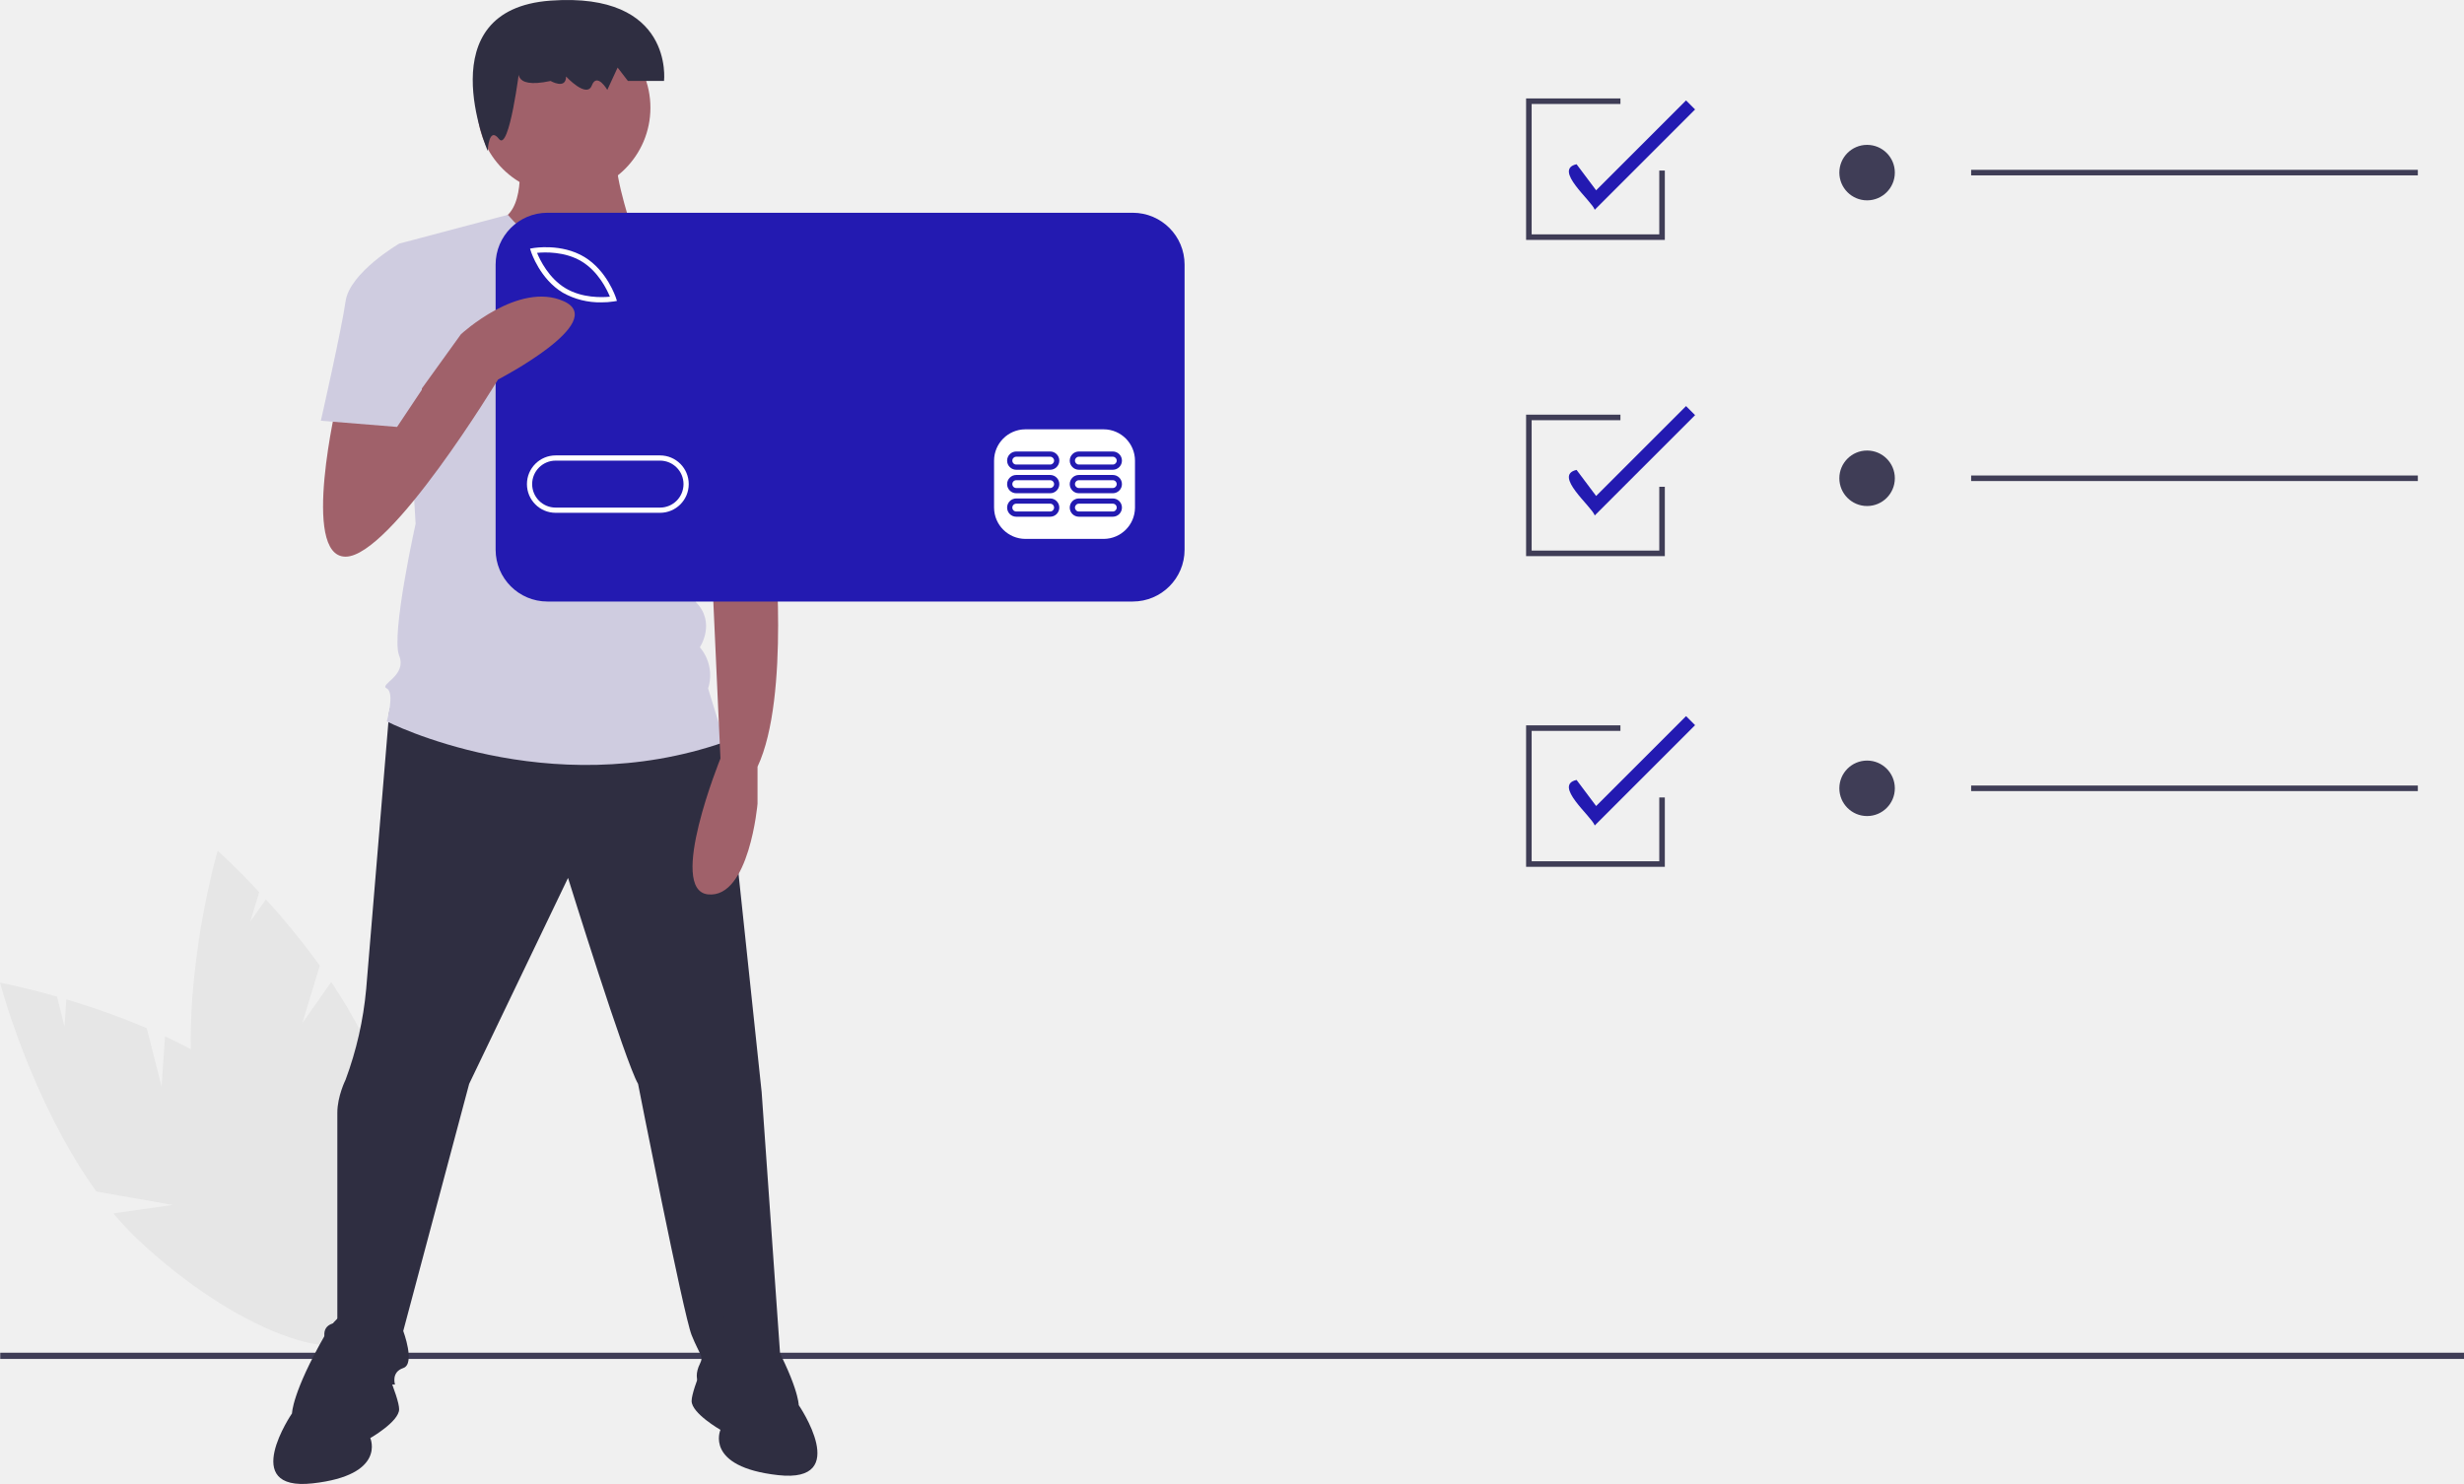
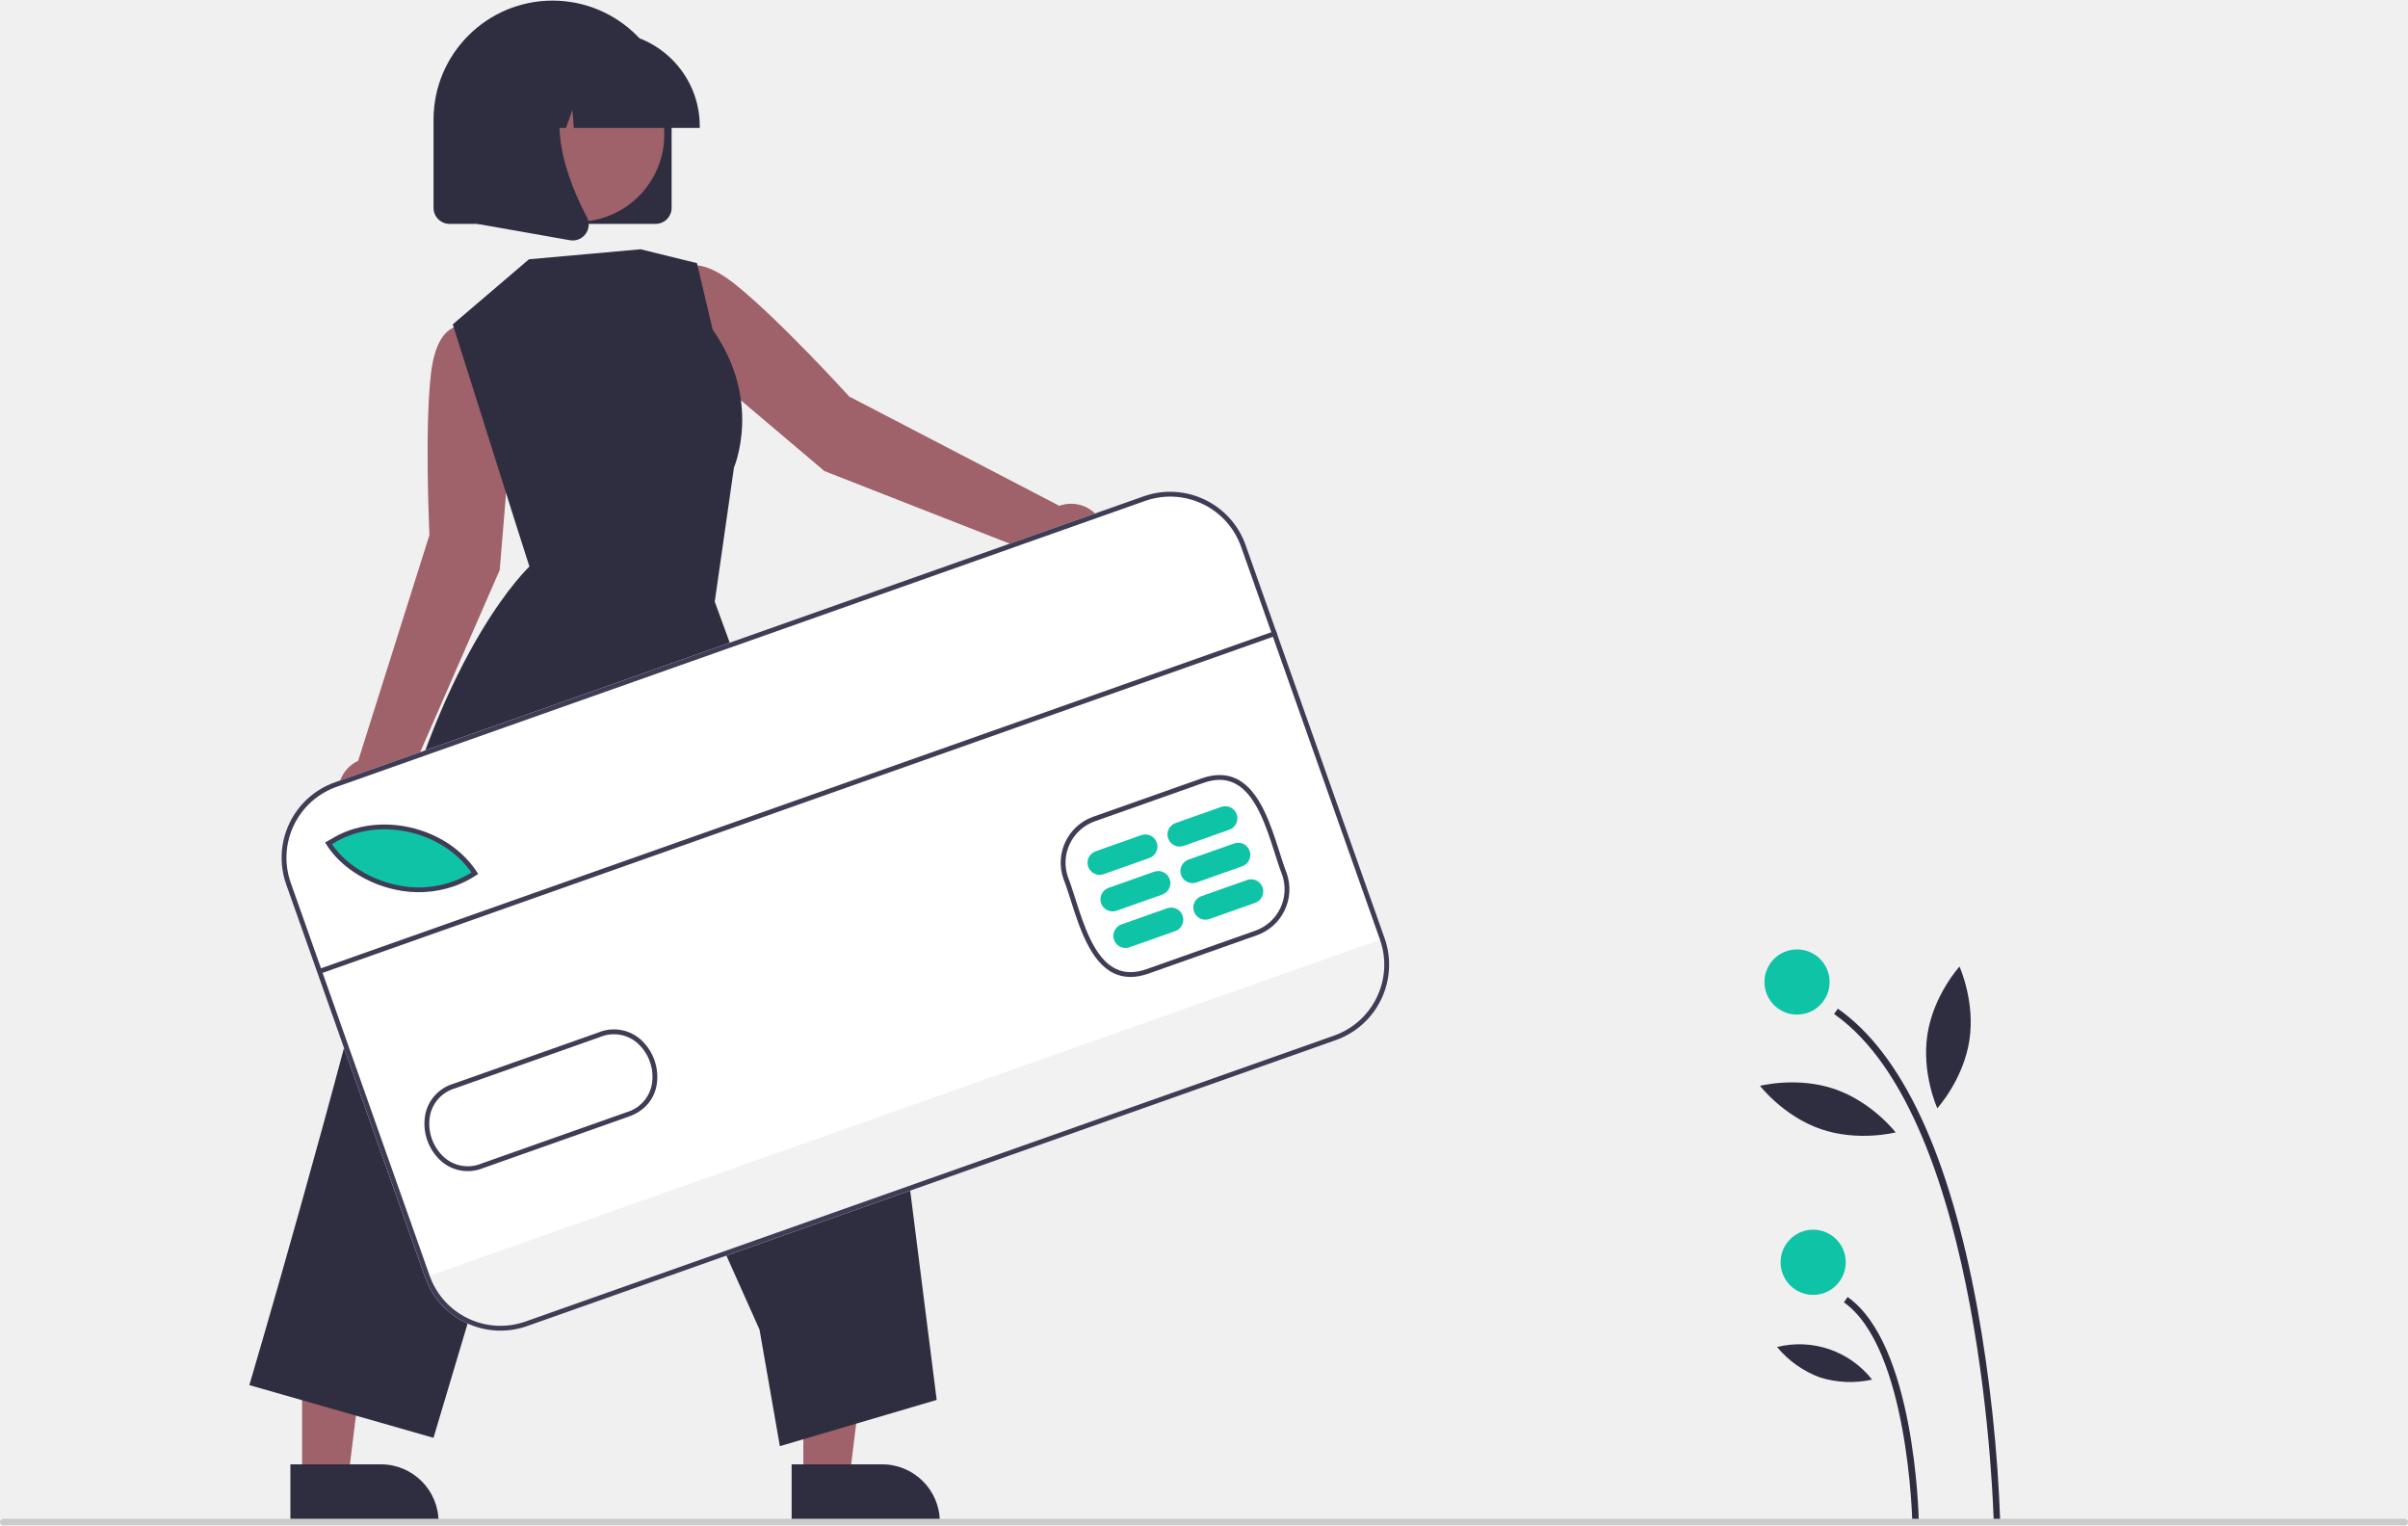
- <svg xmlns="http://www.w3.org/2000/svg" id="a139742c-031f-4297-9910-0b661ecf4262" data-name="Layer 1" width="888.08" height="534.97" viewBox="0 0 888.08 534.97">
-   <path d="M214.195,574.215l-5.333-21.034A273.135,273.135,0,0,0,179.884,542.785l-.673,9.775L176.48,541.791c-12.212-3.487-20.52-5.023-20.52-5.023s11.222,42.674,34.759,75.298l27.426,4.818-21.307,3.072a110.502,110.502,0,0,0,9.531,10.1c34.24,31.782,72.377,46.364,85.181,32.569s-4.573-50.742-38.813-82.524c-10.615-9.853-23.949-17.76-37.297-23.982Z" transform="translate(-155.9601 -182.5151)" fill="#e6e6e6" />
-   <path d="M264.916,551.373l6.307-20.763a273.133,273.133,0,0,0-19.433-23.878l-5.629,8.02,3.229-10.631C240.739,494.823,234.421,489.214,234.421,489.214s-12.452,42.331-9.166,82.426l20.988,18.301-19.827-8.384a110.504,110.504,0,0,0,2.938,13.573c12.883,44.906,37.992,77.101,56.084,71.911s22.314-45.801,9.431-90.706c-3.994-13.921-11.322-27.582-19.531-39.809Z" transform="translate(-155.9601 -182.5151)" fill="#e6e6e6" />
-   <rect x="0.08" y="487.65" width="888" height="2.241" fill="#3f3d56" />
-   <path d="M296.338,438.128s-6.915,83.148-8.4,100.966a126.71,126.71,0,0,1-7.424,32.665s-2.97,5.939-2.97,11.878v75.723s-5.939,0-4.454,5.939,2.97,16.332,2.97,16.332h22.272s-1.485-4.454,2.97-5.939,0-13.363,0-13.363l23.756-89.086,35.634-74.238s20.787,66.815,25.241,74.238c0,0,16.332,83.147,19.302,90.571s4.454,7.424,2.97,10.393-1.485,5.939,0,7.424,29.695,0,29.695,0l-7.424-105.419L417.113,450.008l-68.299-20.787Z" transform="translate(-155.9601 -182.5151)" fill="#2f2e41" />
-   <path d="M292.392,669.753s-7.424-26.726-19.302-5.939-11.878,28.211-11.878,28.211-19.302,28.211,7.424,25.241,20.787-16.332,20.787-16.332,10.393-5.939,10.393-10.393S292.392,669.753,292.392,669.753Z" transform="translate(-155.9601 -182.5151)" fill="#2f2e41" />
-   <path d="M412.659,666.784s7.424-26.726,19.302-5.939,11.878,28.211,11.878,28.211,19.302,28.211-7.424,25.241-20.787-16.332-20.787-16.332-10.393-5.939-10.393-10.393S412.659,666.784,412.659,666.784Z" transform="translate(-155.9601 -182.5151)" fill="#2f2e41" />
-   <path d="M342.874,237.686s2.97,19.302-5.939,23.756,19.302,20.787,26.726,20.787S384.448,267.381,384.448,267.381s-7.424-22.272-5.939-26.726Z" transform="translate(-155.9601 -182.5151)" fill="#a0616a" />
-   <circle cx="203.247" cy="38.838" r="31.18" fill="#a0616a" />
-   <path d="M420.082,285.198l-37.118-22.489s-21.119,23.973-43.967-2.752l-39.181,10.393,5.939,100.964s-8.909,40.089-5.939,47.513-7.424,10.393-4.454,11.878,0,11.878,0,11.878,57.906,29.695,121.751,7.424l-5.939-19.302a15.58,15.58,0,0,0-2.97-14.848s5.939-8.909-1.485-16.332c0,0,2.97-13.363-4.454-19.302l-1.485-20.787,4.454-10.393Z" transform="translate(-155.9601 -182.5151)" fill="#cfcce0" />
-   <path d="M343.25,206.875s-3.717,8.045,11.152,4.827c0,0,5.576,3.218,5.576-1.609,0,0,7.435,8.045,9.293,3.218s5.576,1.609,5.576,1.609l3.717-8.045,3.717,4.827H395.292s3.717-32.179-40.89-28.961-22.663,54.202-22.663,54.202.359-9.152,4.077-4.325S343.25,206.875,343.25,206.875Z" transform="translate(-155.9601 -182.5151)" fill="#2f2e41" />
-   <path d="M433.445,344.589l1.485,31.18s5.939,57.906-5.939,83.147v13.363s-2.97,34.15-17.817,32.665,4.454-48.997,4.454-48.997l-2.97-65.33L409.689,353.498Z" transform="translate(-155.9601 -182.5151)" fill="#a0616a" />
-   <path d="M403.75,286.683l14.811-2.406a72.313,72.313,0,0,1,20.823,38.041c4.454,23.756,5.939,28.211,5.939,28.211L409.689,359.437l-19.302-37.119Z" transform="translate(-155.9601 -182.5151)" fill="#cfcce0" />
-   <rect x="184.017" y="87.223" width="234.311" height="116.395" fill="#fff" />
-   <path d="M365.562,276.738c-6.02-3.62-13.278-3.344-16.037-3.067,1.051,2.565,4.204,9.109,10.223,12.731,6.034,3.629,13.283,3.344,16.038,3.07C374.736,286.907,371.583,280.361,365.562,276.738Z" transform="translate(-155.9601 -182.5151)" fill="#231ab1" />
-   <path d="M393.849,348.571H356.226a8.465,8.465,0,1,0,0,16.931h37.624a8.465,8.465,0,1,0,0-16.931Z" transform="translate(-155.9601 -182.5151)" fill="#231ab1" />
-   <path d="M564.221,259.215H353.278A18.686,18.686,0,0,0,334.592,277.901V380.677a18.686,18.686,0,0,0,18.686,18.686H564.221a18.686,18.686,0,0,0,18.686-18.686V277.901A18.686,18.686,0,0,0,564.221,259.215ZM348.059,271.961c.417-.075,10.294-1.756,18.473,3.165,8.179,4.921,11.321,14.436,11.451,14.838l.331,1.026-1.061.188a28.175,28.175,0,0,1-4.578.336,27.256,27.256,0,0,1-13.896-3.502c-8.179-4.92-11.321-14.435-11.45-14.837l-.331-1.026Zm45.79,95.421H356.226a10.346,10.346,0,0,1,0-20.693h37.624a10.346,10.346,0,1,1,0,20.693Zm171.187-1.881a11.32,11.32,0,0,1-11.287,11.287H525.531a11.32,11.32,0,0,1-11.287-11.287V348.571a11.32,11.32,0,0,1,11.287-11.287h28.218a11.32,11.32,0,0,1,11.287,11.287Z" transform="translate(-155.9601 -182.5151)" fill="#231ab1" />
-   <path d="M534.467,362.209H522.239a3.292,3.292,0,0,0,0,6.584H534.467a3.292,3.292,0,0,0,0-6.584Zm0,4.703H522.239a1.411,1.411,0,1,1,0-2.822H534.467a1.411,1.411,0,0,1,0,2.822Z" transform="translate(-155.9601 -182.5151)" fill="#231ab1" />
-   <path d="M557.041,362.209H544.813a3.292,3.292,0,0,0,0,6.584h12.228a3.292,3.292,0,0,0,0-6.584Zm0,4.703H544.813a1.411,1.411,0,1,1,0-2.822h12.228a1.411,1.411,0,0,1,0,2.822Z" transform="translate(-155.9601 -182.5151)" fill="#231ab1" />
-   <path d="M534.467,353.744H522.239a3.292,3.292,0,0,0,0,6.584H534.467a3.292,3.292,0,0,0,0-6.584Zm0,4.703H522.239a1.411,1.411,0,1,1,0-2.822H534.467a1.411,1.411,0,1,1,0,2.822Z" transform="translate(-155.9601 -182.5151)" fill="#231ab1" />
-   <path d="M557.041,353.744H544.813a3.292,3.292,0,0,0,0,6.584h12.228a3.292,3.292,0,0,0,0-6.584Zm0,4.703H544.813a1.411,1.411,0,1,1,0-2.822h12.228a1.411,1.411,0,1,1,0,2.822Z" transform="translate(-155.9601 -182.5151)" fill="#231ab1" />
-   <path d="M534.467,345.279H522.239a3.292,3.292,0,0,0,0,6.584H534.467a3.292,3.292,0,0,0,0-6.584Zm0,4.703H522.239a1.411,1.411,0,1,1,0-2.822H534.467a1.411,1.411,0,0,1,0,2.822Z" transform="translate(-155.9601 -182.5151)" fill="#231ab1" />
-   <path d="M557.041,345.279H544.813a3.292,3.292,0,0,0,0,6.584h12.228a3.292,3.292,0,0,0,0-6.584Zm0,4.703H544.813a1.411,1.411,0,1,1,0-2.822h12.228a1.411,1.411,0,0,1,0,2.822Z" transform="translate(-155.9601 -182.5151)" fill="#231ab1" />
-   <path d="M277.545,326.772s-13.363,56.421,2.97,56.421,54.936-63.845,54.936-63.845,40.089-20.787,23.756-28.211-37.119,11.878-37.119,11.878l-23.985,33.3-1.256-16.967Z" transform="translate(-155.9601 -182.5151)" fill="#a0616a" />
-   <path d="M308.725,279.259l-8.909-8.909s-17.817,10.393-19.302,20.787-8.909,43.058-8.909,43.058l27.468,2.227,8.909-13.363Z" transform="translate(-155.9601 -182.5151)" fill="#cfcce0" />
-   <path d="M730.743,258.138c-1.119-3.303-15.145-14.53-6.55-16.417l7.049,9.399,32.407-32.406,3.259,3.259Z" transform="translate(-155.9601 -182.5151)" fill="#231ab1" />
-   <path d="M730.743,368.332c-1.119-3.303-15.145-14.53-6.55-16.417l7.049,9.399,32.407-32.406,3.259,3.259Z" transform="translate(-155.9601 -182.5151)" fill="#231ab1" />
-   <path d="M730.743,480.1c-1.119-3.303-15.145-14.53-6.55-16.417l7.049,9.399,32.407-32.406,3.259,3.259Z" transform="translate(-155.9601 -182.5151)" fill="#231ab1" />
-   <circle cx="672.941" cy="62.223" r="10" fill="#3f3d56" />
-   <rect x="710.441" y="61.223" width="161" height="2" fill="#3f3d56" />
-   <circle cx="672.941" cy="172.417" r="10" fill="#3f3d56" />
-   <rect x="710.441" y="171.417" width="161" height="2" fill="#3f3d56" />
-   <circle cx="672.941" cy="284.185" r="10" fill="#3f3d56" />
-   <rect x="710.441" y="283.185" width="161" height="2" fill="#3f3d56" />
-   <polygon points="600.04 312.485 550.04 312.485 550.04 261.485 584.04 261.485 584.04 263.485 552.04 263.485 552.04 310.485 598.04 310.485 598.04 287.485 600.04 287.485 600.04 312.485" fill="#3f3d56" />
-   <polygon points="600.04 200.485 550.04 200.485 550.04 149.485 584.04 149.485 584.04 151.485 552.04 151.485 552.04 198.485 598.04 198.485 598.04 175.485 600.04 175.485 600.04 200.485" fill="#3f3d56" />
-   <polygon points="600.04 86.485 550.04 86.485 550.04 35.485 584.04 35.485 584.04 37.485 552.04 37.485 552.04 84.485 598.04 84.485 598.04 61.485 600.04 61.485 600.04 86.485" fill="#3f3d56" />
+ <svg xmlns="http://www.w3.org/2000/svg" id="b8725aca-9219-4e31-844c-fb8ba72acacf" data-name="Layer 1" width="739" height="468" viewBox="0 0 739 468">
+   <path d="M853.244,705.755l2-.039a463.831,463.831,0,0,0-7.1-66.287c-8.648-46.881-23.029-77.67-42.743-91.512l-1.148,1.637C850.304,581.888,853.22,704.52,853.244,705.755Z" transform="translate(-241.3763 -238.4227)" fill="#2f2e41" />
+   <path d="M828.244,705.277l2-.039c-.043-2.215-1.293-54.414-21.843-68.842l-1.148,1.637C826.973,651.878,828.234,704.745,828.244,705.277Z" transform="translate(-241.3763 -238.4227)" fill="#2f2e41" />
+   <circle cx="551.498" cy="301.313" r="10" fill="#0ec3a6" />
+   <circle cx="556.45" cy="387.313" r="10" fill="#0ec3a6" />
+   <path d="M832.905,555.73c-1.879,12.004,3.019,22.741,3.019,22.741s7.945-8.726,9.825-20.73-3.019-22.741-3.019-22.741S834.784,543.726,832.905,555.73Z" transform="translate(-241.3763 -238.4227)" fill="#2f2e41" />
+   <path d="M800.218,584.884c11.493,3.942,22.919.99,22.919.99s-7.208-9.344-18.701-13.286-22.919-.99-22.919-.99S788.725,580.942,800.218,584.884Z" transform="translate(-241.3763 -238.4227)" fill="#2f2e41" />
+   <path d="M799.848,661.045a31.135,31.135,0,0,0,16.064.694,28.374,28.374,0,0,0-29.172-10.006A31.134,31.134,0,0,0,799.848,661.045Z" transform="translate(-241.3763 -238.4227)" fill="#2f2e41" />
+   <path d="M566.473,393.62,502,360.094s-21.651-23.843-35.248-34.613-17.783-2.858-17.783-2.858l-5.716,9.526,13.813,19.212,37.312,31.596,66.67,26.113a10.572,10.572,0,1,0,5.424-15.451Z" transform="translate(-241.3763 -238.4227)" fill="#9f616a" />
+   <path d="M398.773,364.625l-3.817-23.352-10.778-2.694s-8.554-2.635-10.553,14.595-.449,49.399-.449,49.399l-21.883,69.295a10.596,10.596,0,1,0,14.761,7.09l28.678-65.608Z" transform="translate(-241.3763 -238.4227)" fill="#9f616a" />
+   <polygon points="246.545 453.915 260.648 453.914 267.358 399.515 246.542 399.516 246.545 453.915" fill="#9f616a" />
+   <path d="M484.324,687.733l27.775-.001h.001a17.701,17.701,0,0,1,17.7,17.7v.575l-45.476.002Z" transform="translate(-241.3763 -238.4227)" fill="#2f2e41" />
+   <polygon points="92.716 453.915 106.82 453.914 113.529 399.515 92.714 399.516 92.716 453.915" fill="#9f616a" />
+   <path d="M330.495,687.733l27.775-.001h.001a17.701,17.701,0,0,1,17.7,17.7v.575l-45.476.002Z" transform="translate(-241.3763 -238.4227)" fill="#2f2e41" />
+   <path d="M403.719,317.976l-23.393,19.969,19.198,60.753,4.332,13.566s-26.45,24.387-42.816,92.512-43.138,158.647-43.138,158.647l56.512,16.177L420.39,525.494l54.079,120.901,6.244,35.759,48.126-14.19-11.352-89.682-56.761-155.241,5.896-41.152s8.854-20.54-6.527-42.287l-4.825-20.434-17.283-4.257Z" transform="translate(-241.3763 -238.4227)" fill="#2f2e41" />
+   <path d="M442.582,307.12H379.336a4.913,4.913,0,0,1-4.907-4.907v-27.261a36.53,36.53,0,0,1,73.059,0v27.261A4.913,4.913,0,0,1,442.582,307.12Z" transform="translate(-241.3763 -238.4227)" fill="#2f2e41" />
+   <circle cx="418.465" cy="279.703" r="26.782" transform="translate(-269.059 274.3026) rotate(-61.3368)" fill="#9f616a" />
+   <path d="M456.131,277.678H417.458l-.397-5.552-1.983,5.552H409.123l-.786-11.004-3.93,11.004h-11.522v-.545a28.929,28.929,0,0,1,28.896-28.897h5.452a28.929,28.929,0,0,1,28.897,28.897Z" transform="translate(-241.3763 -238.4227)" fill="#2f2e41" />
+   <path d="M417.141,312.209a5.012,5.012,0,0,1-.868-.077l-28.318-4.996V260.334h31.173l-.772.9c-10.738,12.523-2.648,32.829,3.13,43.819a4.834,4.834,0,0,1-.384,5.133A4.887,4.887,0,0,1,417.141,312.209Z" transform="translate(-241.3763 -238.4227)" fill="#2f2e41" />
+   <path d="M651.33,557.568,403.149,645.315a24.567,24.567,0,0,1-31.315-14.956l-42.634-120.585a24.567,24.567,0,0,1,14.956-31.315l248.181-87.747a24.567,24.567,0,0,1,31.315,14.956l42.634,120.585A24.567,24.567,0,0,1,651.33,557.568Z" transform="translate(-241.3763 -238.4227)" fill="#fff" />
+   <path d="M666.286,526.253l.226.638A23.435,23.435,0,0,1,652.224,556.795L402.802,644.98a23.433,23.433,0,0,1-29.901-14.281l-.226-.638Z" transform="translate(-241.3763 -238.4227)" fill="#f2f2f2" />
+   <path d="M387.661,506.456c-16.451,10.825-37.534,2.678-44.908-9.188l1.176-.668C357.934,487.871,378.732,492.735,387.661,506.456Z" transform="translate(-241.3763 -238.4227)" fill="#0ec3a6" />
+   <path d="M593.812,537.167c-4.027,1.424-7.652,1.358-10.777-.194-7.063-3.509-10.377-13.914-13.04-22.275-.775-2.432-1.507-4.73-2.252-6.608l-.011-.029a14.974,14.974,0,0,1,9.074-19.012l33.382-11.803c4.021-1.422,7.643-1.357,10.765.193,7.061,3.505,10.378,13.906,13.043,22.264.777,2.437,1.511,4.739,2.259,6.62a14.983,14.983,0,0,1-9.07,19.043ZM569.131,507.556c.762,1.923,1.5,4.239,2.281,6.691,2.578,8.093,5.786,18.166,12.285,21.395,2.789,1.386,5.936,1.426,9.619.124l33.372-11.799a13.486,13.486,0,0,0,8.175-17.121c-.756-1.9-1.498-4.226-2.283-6.689-2.58-8.09-5.791-18.159-12.287-21.384-2.786-1.383-5.93-1.423-9.608-.123l-33.38,11.802A13.483,13.483,0,0,0,569.131,507.556Z" transform="translate(-241.3763 -238.4227)" fill="#3f3d56" />
+   <path d="M380.742,510.354a33.179,33.179,0,0,1-18.239,1.003c-8.841-1.941-16.864-7.22-20.938-13.774l-.408-.657,1.835-1.043c14.216-8.855,35.533-4.054,44.734,10.082l.403.62-.618.407A31.219,31.219,0,0,1,380.742,510.354Zm-37.493-12.907c3.987,5.925,11.407,10.664,19.574,12.457a31,31,0,0,0,23.239-3.75c-9.001-13.019-28.942-17.338-42.296-9.002Z" transform="translate(-241.3763 -238.4227)" fill="#3f3d56" />
+   <path d="M389.461,596.902a12.343,12.343,0,0,1-12.551-2.084,15.439,15.439,0,0,1-5.051-14.271,12.386,12.386,0,0,1,8.699-9.603l44.479-15.726a12.408,12.408,0,0,1,12.792,2.013,15.439,15.439,0,0,1,5.044,14.271c-.878,4.59-3.977,7.971-8.701,9.59L389.694,596.818Q389.577,596.861,389.461,596.902Zm-8.626-24.48a10.931,10.931,0,0,0-7.515,8.404,13.909,13.909,0,0,0,4.55,12.856,10.941,10.941,0,0,0,11.316,1.737l44.501-15.734a10.958,10.958,0,0,0,7.725-8.463,13.907,13.907,0,0,0-4.545-12.857,10.988,10.988,0,0,0-11.325-1.749L381.04,572.352c-.068.023-.137.046-.204.07Z" transform="translate(-241.3763 -238.4227)" fill="#3f3d56" />
+   <path d="M594.109,501.688l-14.022,4.957a3.718,3.718,0,1,1-2.479-7.011l14.022-4.957a3.718,3.718,0,1,1,2.479,7.011Z" transform="translate(-241.3763 -238.4227)" fill="#0ec3a6" />
+   <path d="M598.075,512.906l-14.022,4.957a3.718,3.718,0,1,1-2.479-7.011l14.022-4.957a3.718,3.718,0,0,1,2.479,7.011Z" transform="translate(-241.3763 -238.4227)" fill="#0ec3a6" />
+   <path d="M602.041,524.123l-14.022,4.957a3.718,3.718,0,0,1-2.479-7.011l14.022-4.957a3.718,3.718,0,1,1,2.479,7.011Z" transform="translate(-241.3763 -238.4227)" fill="#0ec3a6" />
+   <path d="M618.647,493.013l-14.022,4.957a3.718,3.718,0,1,1-2.479-7.011l14.022-4.957a3.718,3.718,0,1,1,2.479,7.011Z" transform="translate(-241.3763 -238.4227)" fill="#0ec3a6" />
+   <path d="M622.613,504.23l-14.022,4.957a3.718,3.718,0,1,1-2.479-7.011l14.022-4.957a3.718,3.718,0,0,1,2.479,7.011Z" transform="translate(-241.3763 -238.4227)" fill="#0ec3a6" />
+   <path d="M626.579,515.447l-14.022,4.957a3.718,3.718,0,1,1-2.479-7.011l14.022-4.957a3.718,3.718,0,0,1,2.479,7.011Z" transform="translate(-241.3763 -238.4227)" fill="#0ec3a6" />
+   <rect x="330.664" y="483.779" width="311.422" height="1.487" transform="matrix(0.94281, -0.33334, 0.33334, 0.94281, -375.069, -48.58413)" fill="#3f3d56" />
+   <path d="M651.33,557.568,403.149,645.315a24.567,24.567,0,0,1-31.315-14.956l-42.634-120.585a24.567,24.567,0,0,1,14.956-31.315l248.181-87.747a24.567,24.567,0,0,1,31.315,14.956l42.634,120.585A24.567,24.567,0,0,1,651.33,557.568ZM344.651,479.861a23.078,23.078,0,0,0-14.049,29.417l42.634,120.585a23.078,23.078,0,0,0,29.417,14.049L650.834,556.166a23.078,23.078,0,0,0,14.049-29.417l-42.634-120.585a23.078,23.078,0,0,0-29.417-14.049Z" transform="translate(-241.3763 -238.4227)" fill="#3f3d56" />
+   <path d="M979.376,706.423h-737a1,1,0,0,1,0-2h737a1,1,0,0,1,0,2Z" transform="translate(-241.3763 -238.4227)" fill="#cbcbcb" />
</svg>
